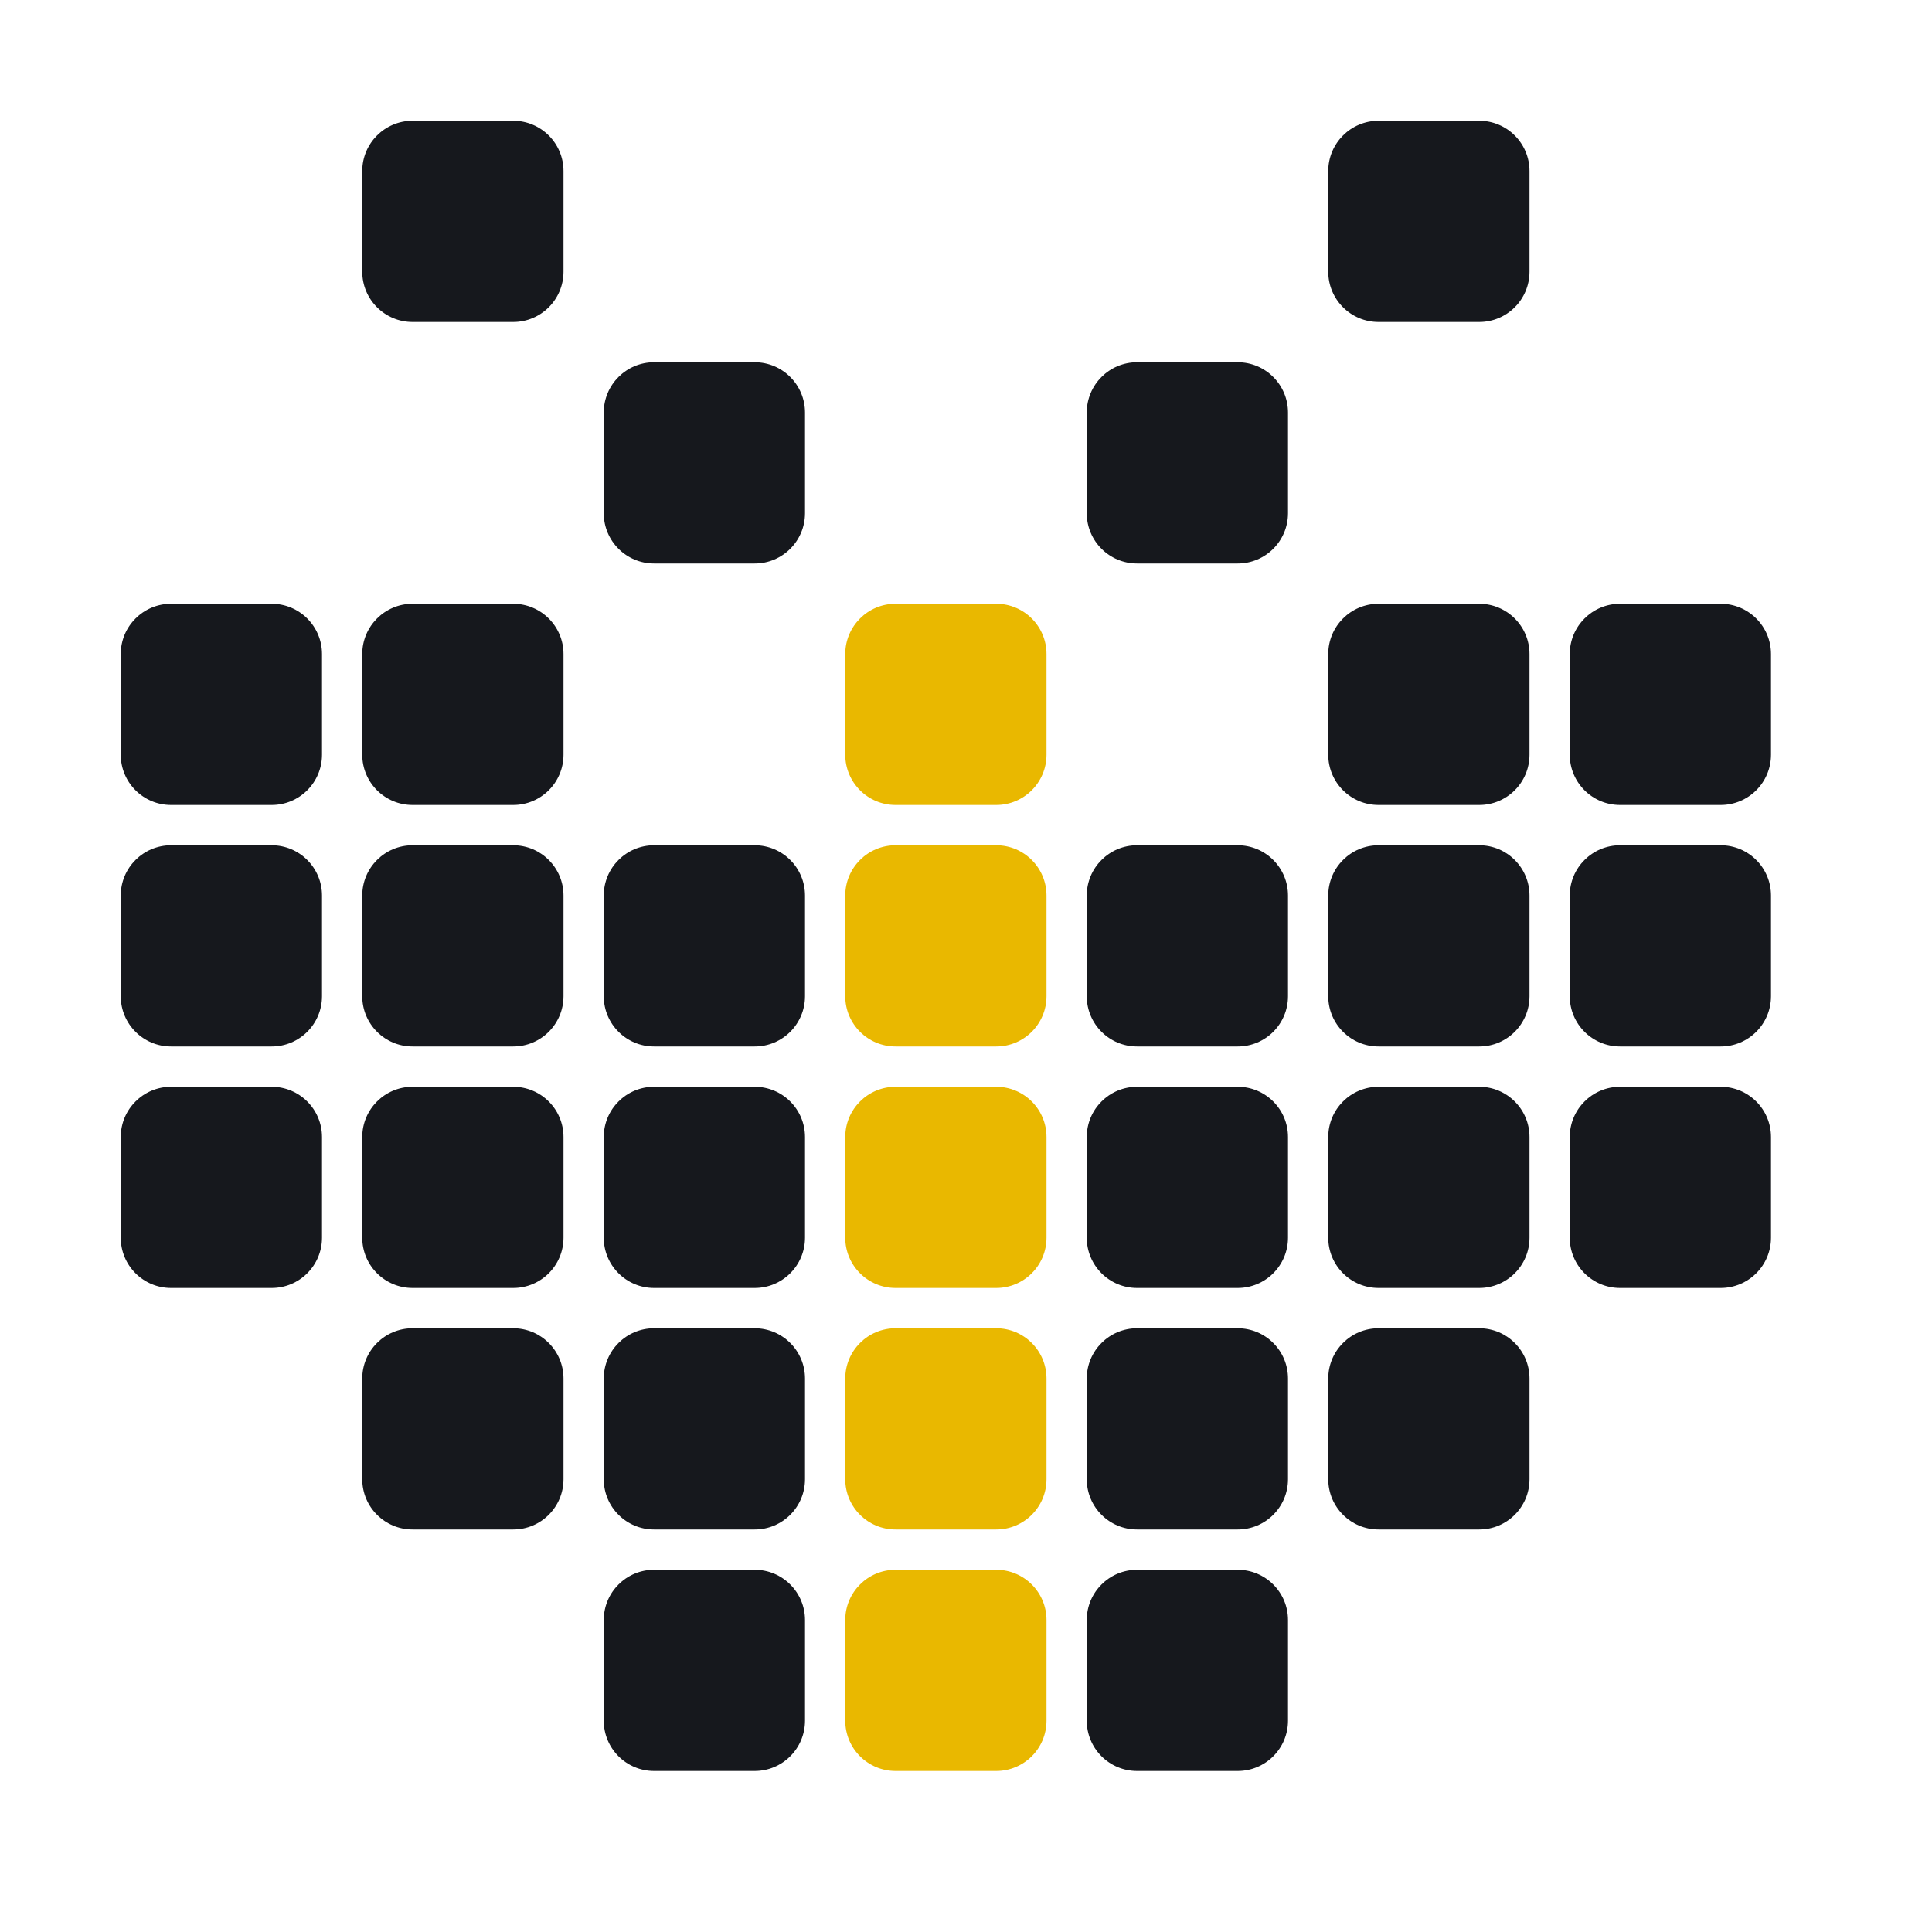
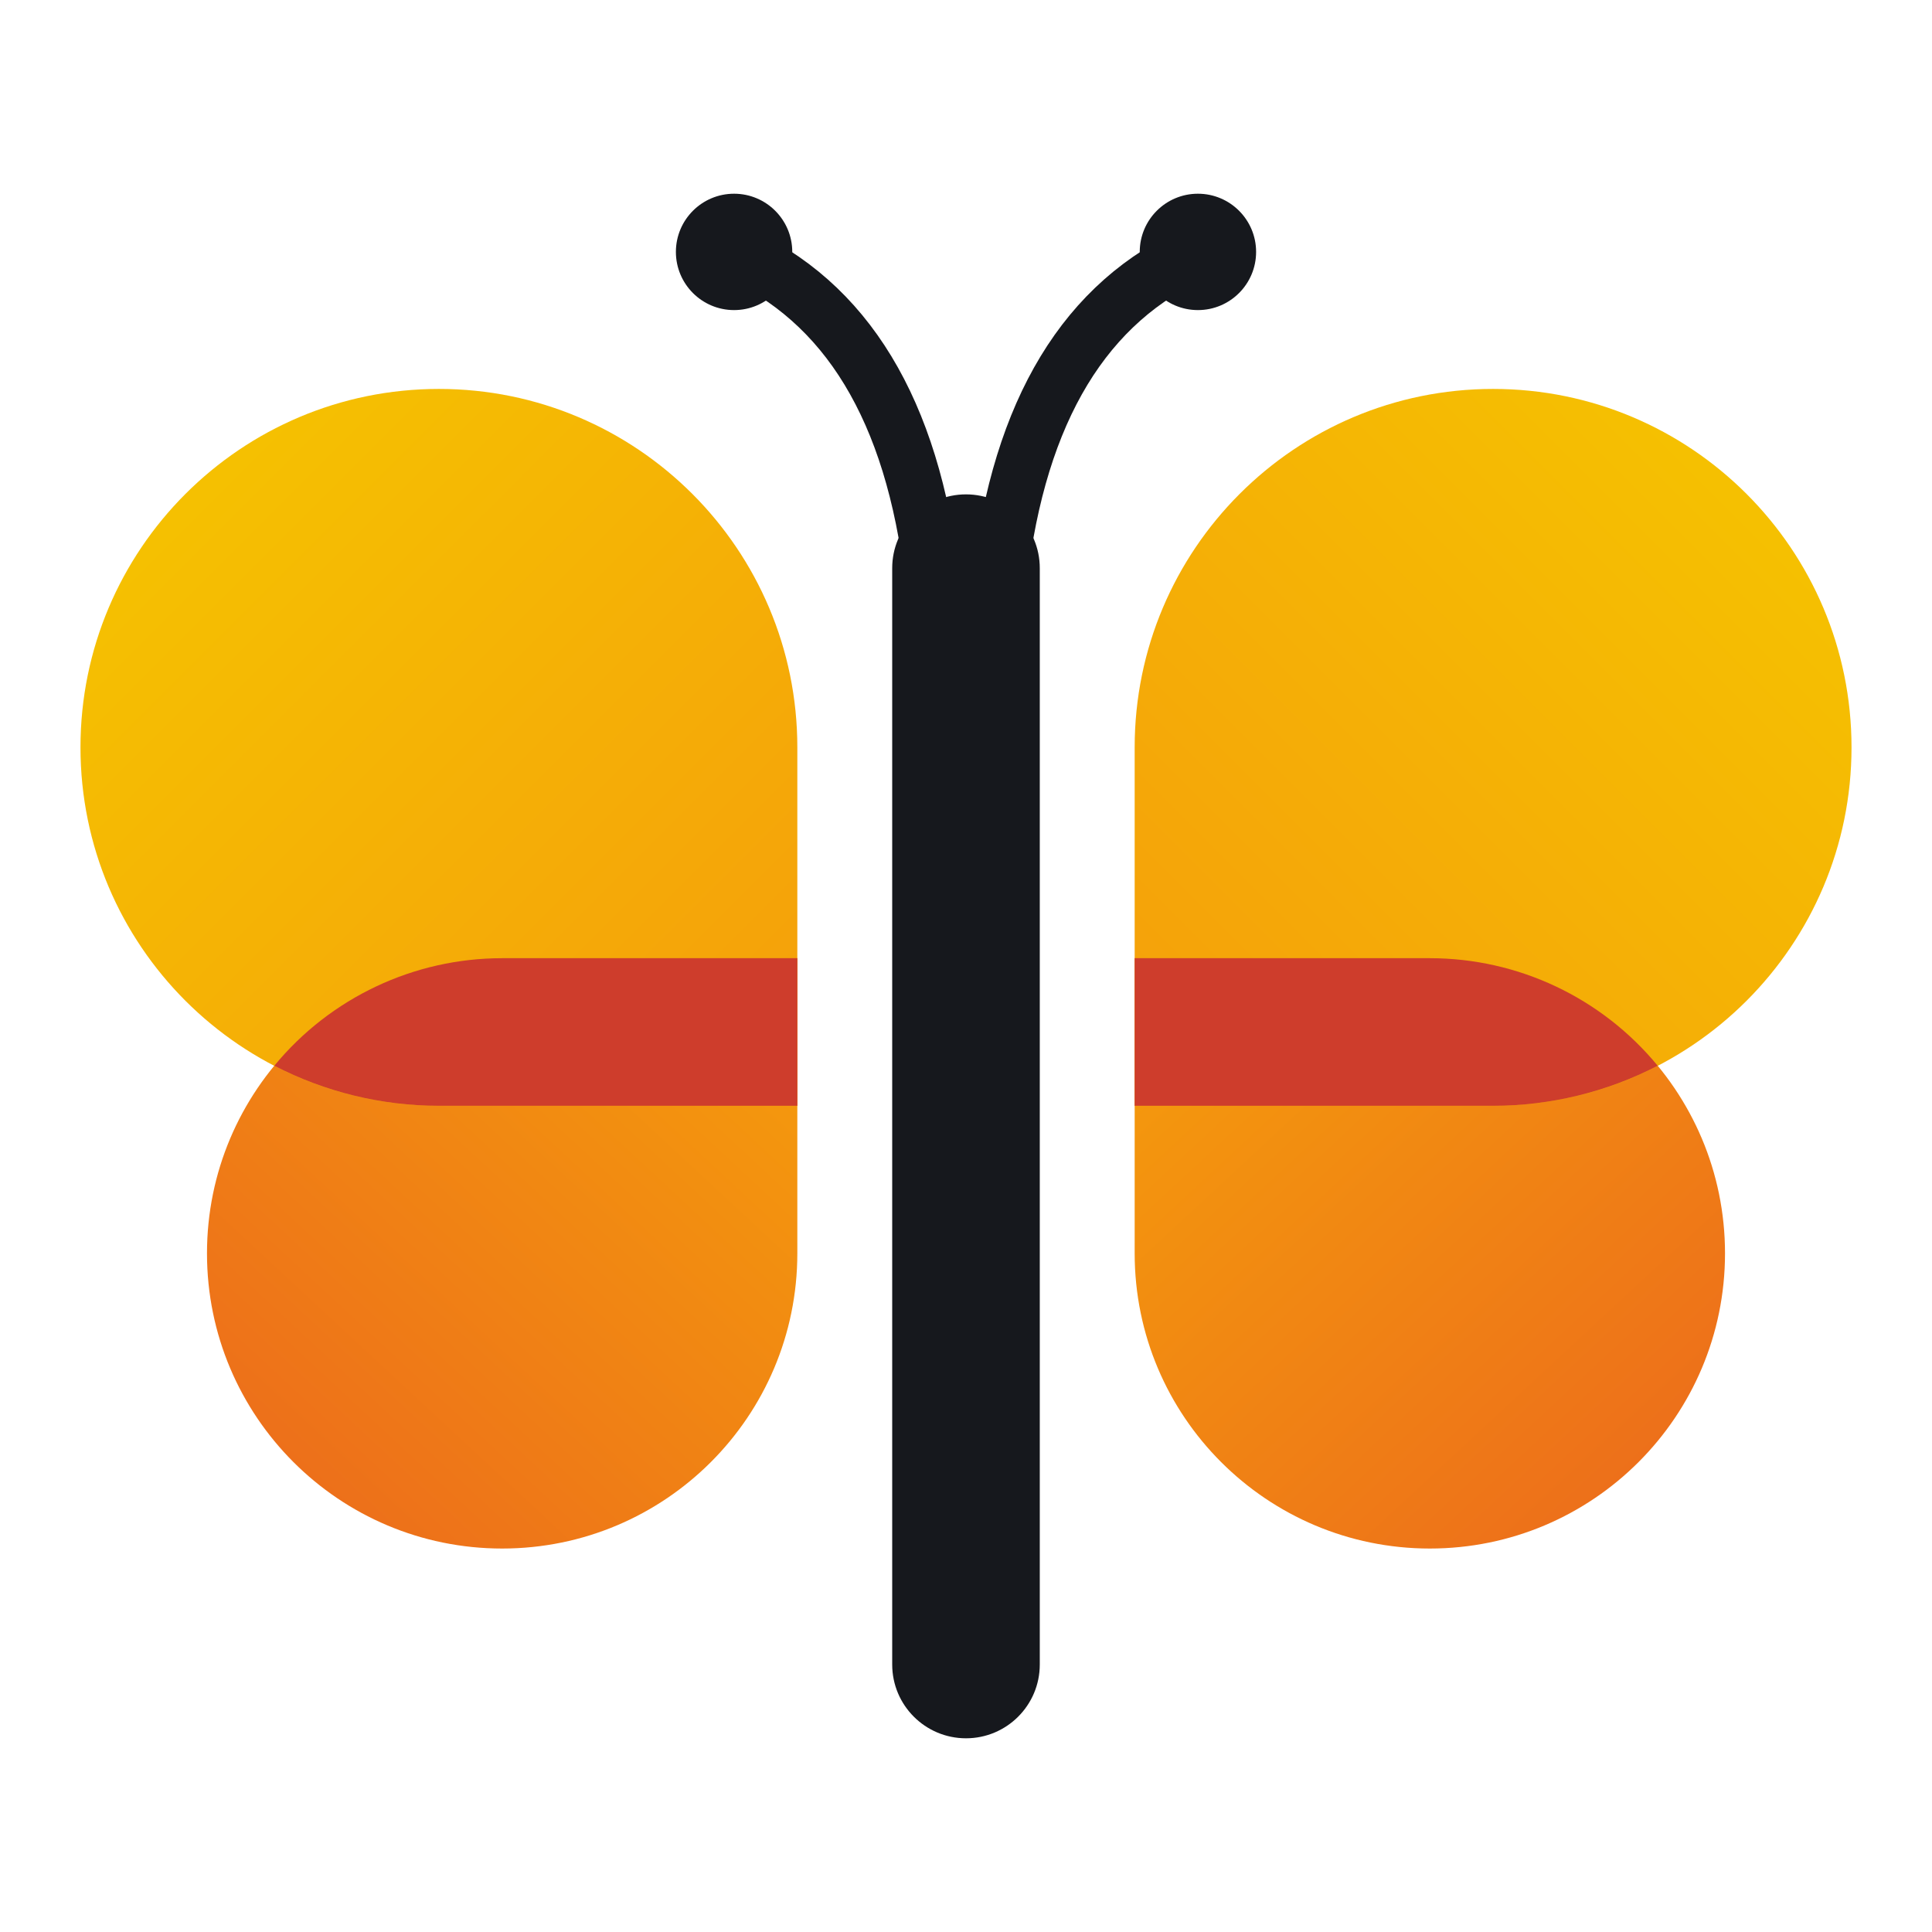
<svg xmlns="http://www.w3.org/2000/svg" viewBox="0 0 96 96" role="img" aria-label="Phoebis Router">
-   <rect x="18" y="6" width="10" height="10" rx="2.5" fill="#16181D" />
-   <rect x="66" y="6" width="10" height="10" rx="2.5" fill="#16181D" />
-   <rect x="30" y="18" width="10" height="10" rx="2.5" fill="#16181D" />
-   <rect x="54" y="18" width="10" height="10" rx="2.5" fill="#16181D" />
-   <rect x="6" y="30" width="10" height="10" rx="2.5" fill="#16181D" />
-   <rect x="18" y="30" width="10" height="10" rx="2.5" fill="#16181D" />
-   <rect x="42" y="30" width="10" height="10" rx="2.5" fill="#E9B800" />
-   <rect x="66" y="30" width="10" height="10" rx="2.5" fill="#16181D" />
-   <rect x="78" y="30" width="10" height="10" rx="2.5" fill="#16181D" />
-   <rect x="6" y="42" width="10" height="10" rx="2.5" fill="#16181D" />
-   <rect x="18" y="42" width="10" height="10" rx="2.5" fill="#16181D" />
-   <rect x="30" y="42" width="10" height="10" rx="2.5" fill="#16181D" />
-   <rect x="42" y="42" width="10" height="10" rx="2.5" fill="#E9B800" />
-   <rect x="54" y="42" width="10" height="10" rx="2.5" fill="#16181D" />
-   <rect x="66" y="42" width="10" height="10" rx="2.5" fill="#16181D" />
-   <rect x="78" y="42" width="10" height="10" rx="2.5" fill="#16181D" />
-   <rect x="6" y="54" width="10" height="10" rx="2.5" fill="#16181D" />
-   <rect x="18" y="54" width="10" height="10" rx="2.5" fill="#16181D" />
-   <rect x="30" y="54" width="10" height="10" rx="2.5" fill="#16181D" />
-   <rect x="42" y="54" width="10" height="10" rx="2.5" fill="#E9B800" />
-   <rect x="54" y="54" width="10" height="10" rx="2.5" fill="#16181D" />
-   <rect x="66" y="54" width="10" height="10" rx="2.5" fill="#16181D" />
-   <rect x="78" y="54" width="10" height="10" rx="2.5" fill="#16181D" />
-   <rect x="18" y="66" width="10" height="10" rx="2.5" fill="#16181D" />
-   <rect x="30" y="66" width="10" height="10" rx="2.5" fill="#16181D" />
-   <rect x="42" y="66" width="10" height="10" rx="2.5" fill="#E9B800" />
-   <rect x="54" y="66" width="10" height="10" rx="2.5" fill="#16181D" />
-   <rect x="66" y="66" width="10" height="10" rx="2.5" fill="#16181D" />
-   <rect x="30" y="78" width="10" height="10" rx="2.5" fill="#16181D" />
-   <rect x="42" y="78" width="10" height="10" rx="2.5" fill="#E9B800" />
-   <rect x="54" y="78" width="10" height="10" rx="2.5" fill="#16181D" />
+   <defs>
+     <linearGradient id="router-light-a" gradientUnits="userSpaceOnUse" x1="39.619" y1="47.612" x2="12.381" y2="76.946">
+       <stop offset="0" stop-color="#F59E0B" />
+       <stop offset="1" stop-color="#EC6A1C" />
+     </linearGradient>
+     <linearGradient id="router-light-b" gradientUnits="userSpaceOnUse" x1="6.095" y1="21.422" x2="39.619" y2="54.946">
+       <stop offset="0" stop-color="#F5C400" />
+       <stop offset="1" stop-color="#F59E0B" />
+     </linearGradient>
+     <linearGradient id="router-light-c" gradientUnits="userSpaceOnUse" x1="56.381" y1="47.612" x2="83.619" y2="76.946">
+       <stop offset="0" stop-color="#F59E0B" />
+       <stop offset="1" stop-color="#EC6A1C" />
+     </linearGradient>
+     <linearGradient id="router-light-d" gradientUnits="userSpaceOnUse" x1="89.905" y1="21.422" x2="56.381" y2="54.946">
+       <stop offset="0" stop-color="#F5C400" />
+       <stop offset="1" stop-color="#F59E0B" />
+     </linearGradient>
+   </defs>
+   <path d="M39.619 47.612L24.952 47.612A14.667 14.667 0 1 0 39.619 62.279Z" fill="url(#router-light-a)" />
+   <path d="M39.619 54.946L39.619 37.136A17.81 17.81 0 1 0 21.81 54.946Z" fill="url(#router-light-b)" />
+   <path d="M56.381 47.612L56.381 62.279A14.667 14.667 0 1 0 71.048 47.612Z" fill="url(#router-light-c)" />
+   <path d="M56.381 54.946L74.19 54.946A17.81 17.81 0 1 0 56.381 37.136Z" fill="url(#router-light-d)" />
+   <path d="M39.619 47.612L24.952 47.612A14.667 14.667 0 0 0 13.63 52.956A17.81 17.81 0 0 0 21.81 54.946L39.619 54.946Z" fill="#CE3D2C" />
+   <path d="M56.381 47.612L56.381 54.946L74.19 54.946A17.81 17.81 0 0 0 82.37 52.956A14.667 14.667 0 0 0 71.048 47.612Z" fill="#CE3D2C" />
+   <path d="M46.324 28.755Q44.857 16.184 36.476 12.517" fill="none" stroke="#16181D" stroke-width="2.724" stroke-linecap="round" />
+   <circle cx="36.476" cy="12.517" r="2.891" fill="#16181D" />
+   <path d="M49.676 28.755Q51.143 16.184 59.524 12.517" fill="none" stroke="#16181D" stroke-width="2.724" stroke-linecap="round" />
+   <circle cx="59.524" cy="12.517" r="2.891" fill="#16181D" />
+   <rect x="44.333" y="24.565" width="7.333" height="61.81" rx="3.667" fill="#16181D" />
</svg>
